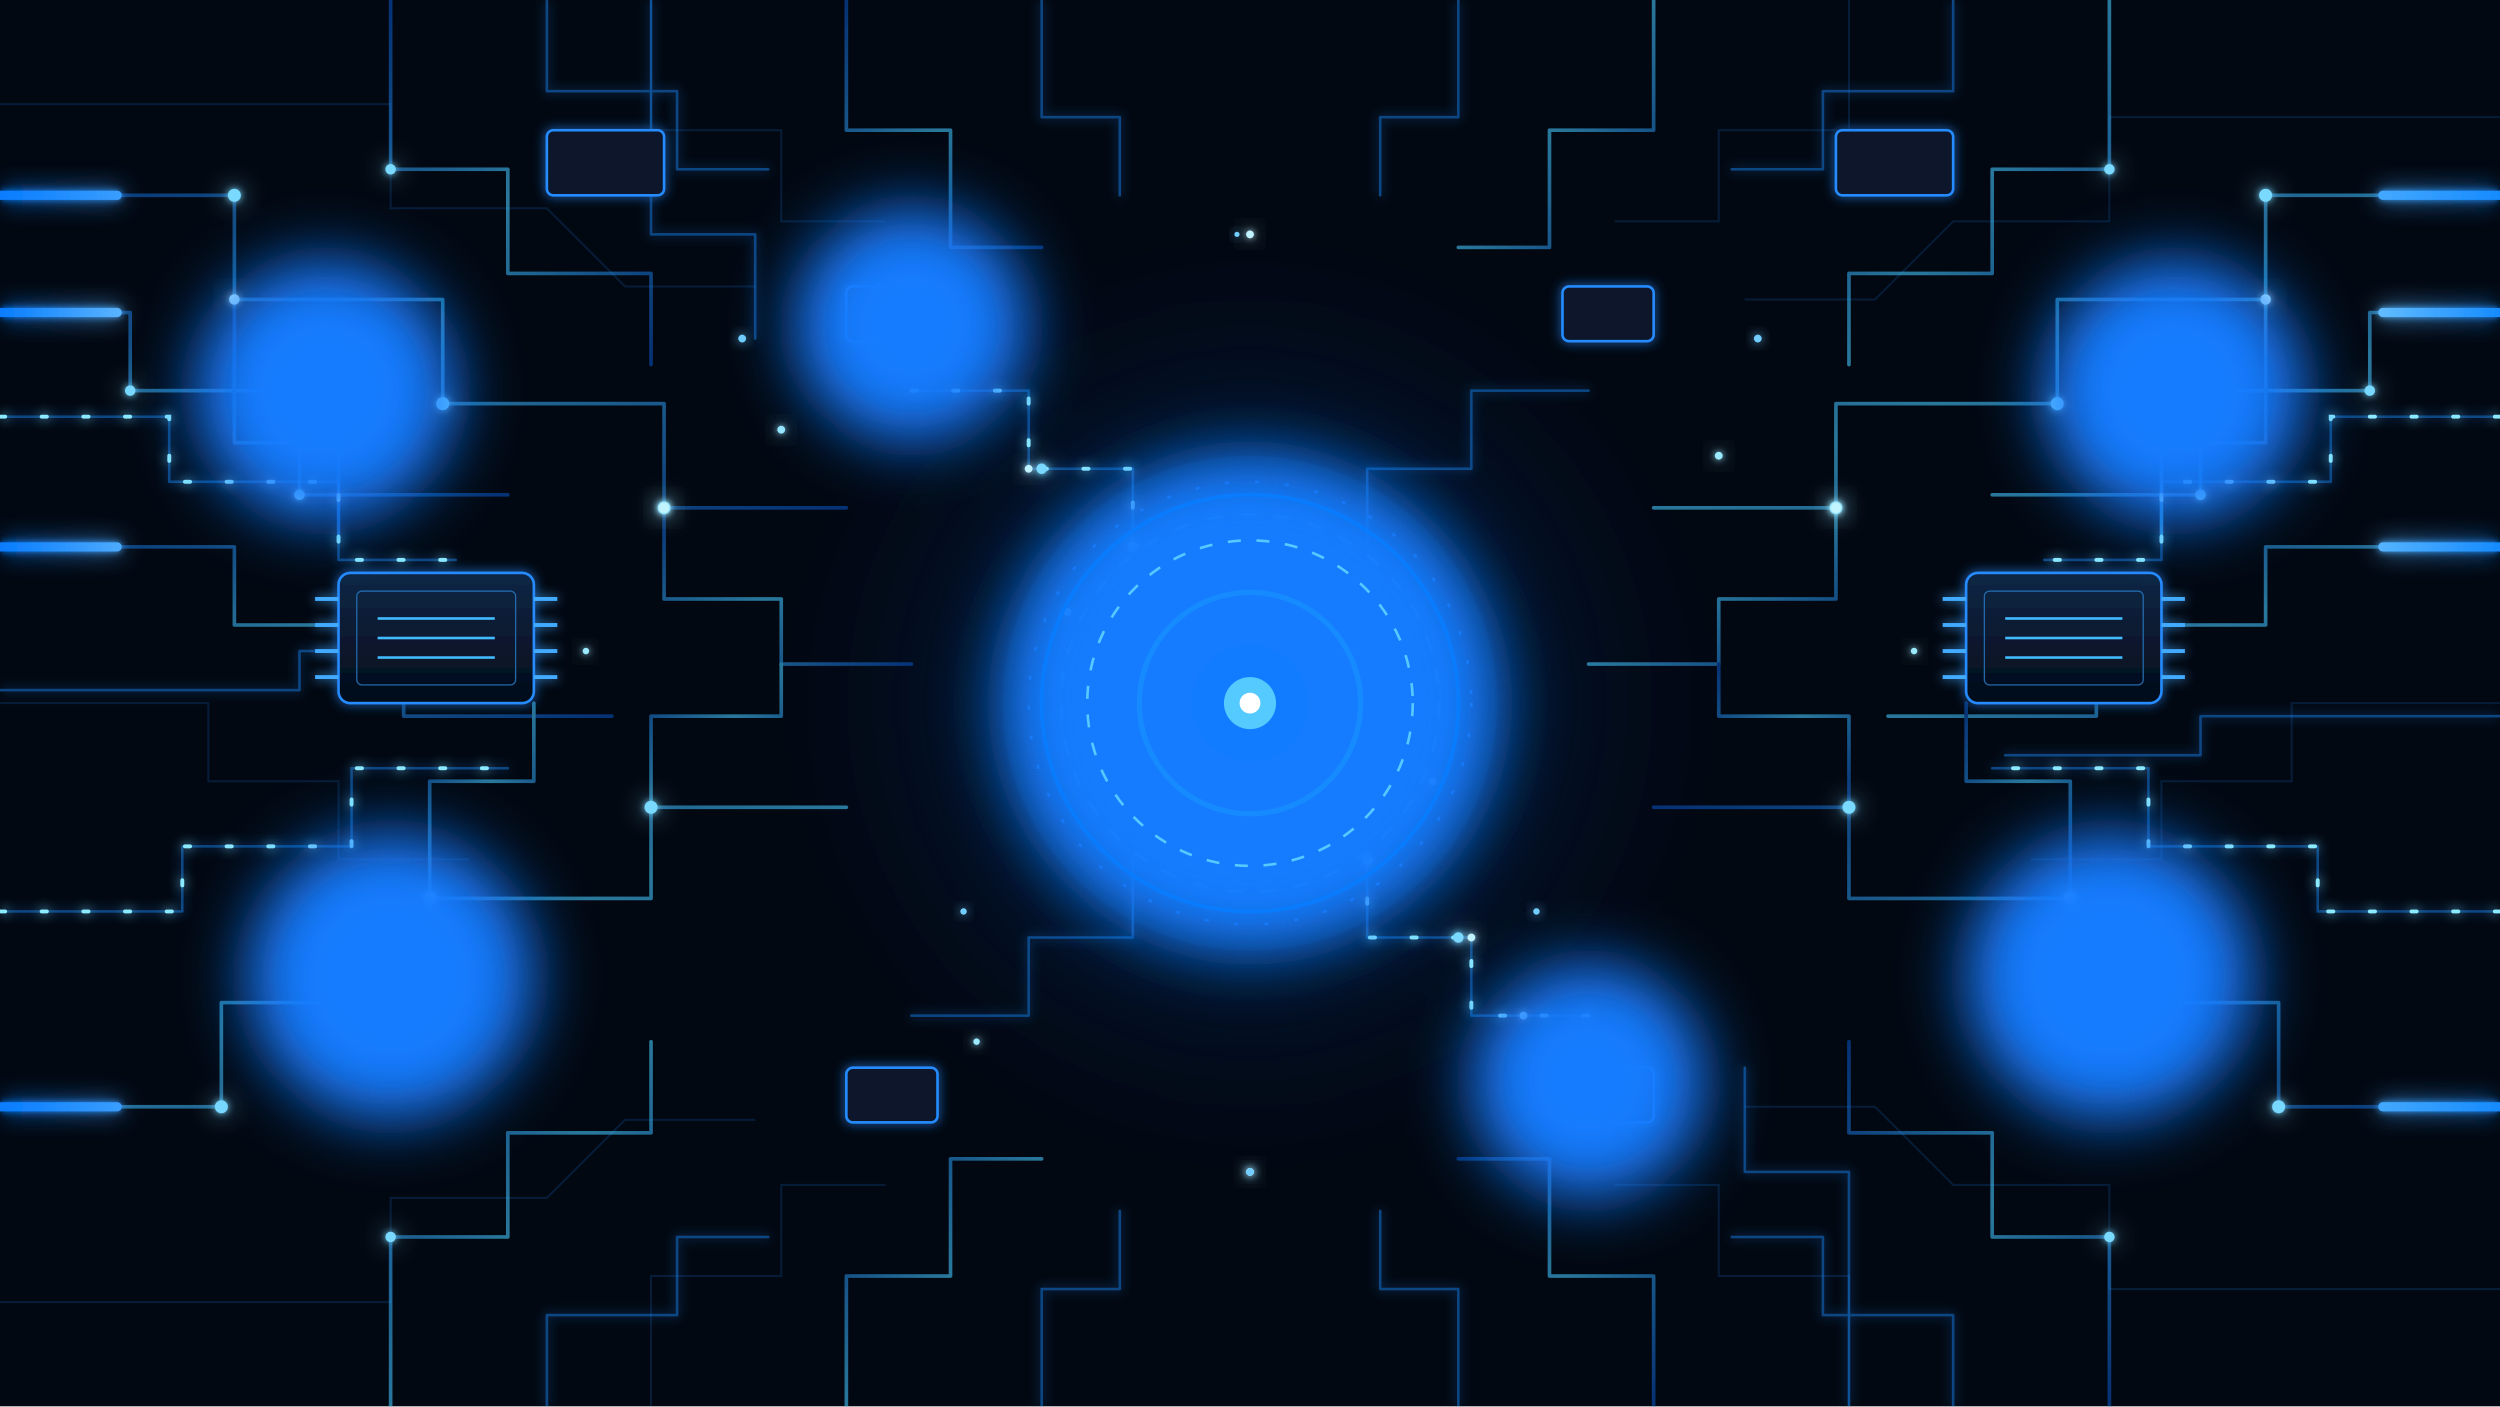
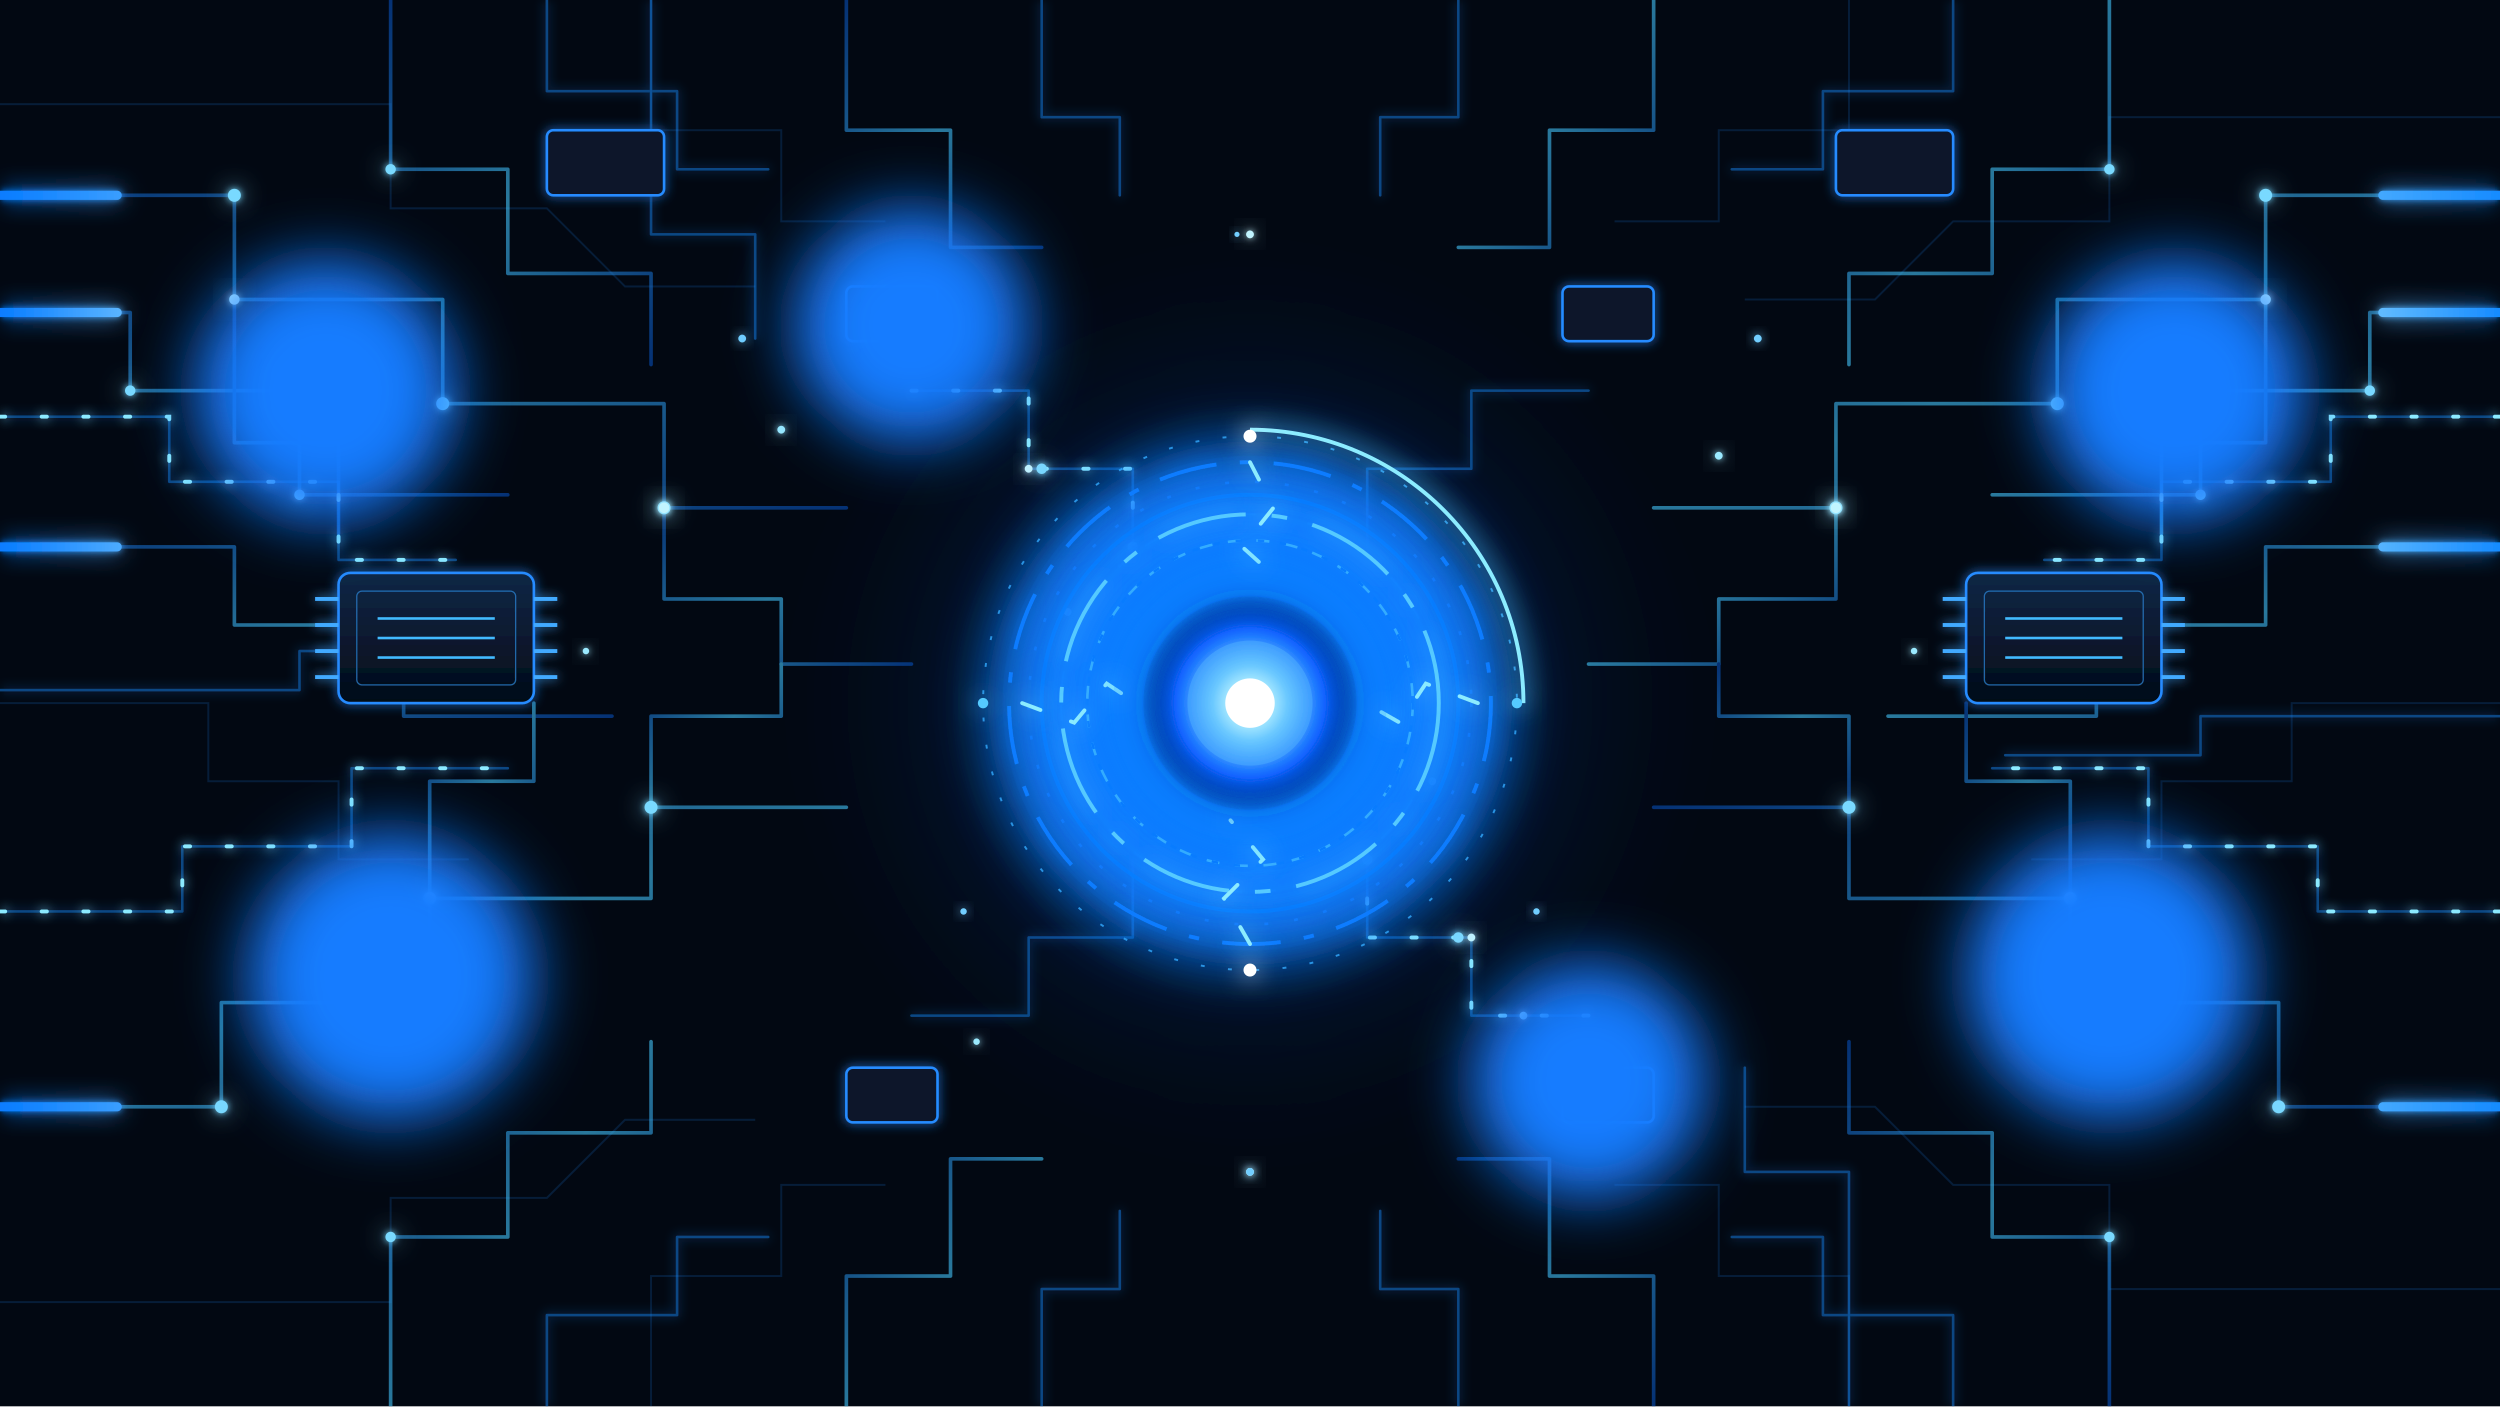
<svg xmlns="http://www.w3.org/2000/svg" viewBox="0 0 1920 1080" preserveAspectRatio="xMidYMid slice">
  <defs>
    <linearGradient id="trace" x1="0" y1="0" x2="1" y2="1">
      <stop offset="0" stop-color="#0750bb" />
      <stop offset=".5" stop-color="#45caff" />
      <stop offset="1" stop-color="#0750bb" />
    </linearGradient>
    <linearGradient id="brightTrace" x1="0" y1="0" x2="1" y2="0">
      <stop offset="0" stop-color="#087cff" />
      <stop offset=".5" stop-color="#b5f2ff" />
      <stop offset="1" stop-color="#168bff" />
    </linearGradient>
    <radialGradient id="coreGradient">
      <stop offset="0" stop-color="#b9f4ff" stop-opacity=".9" />
      <stop offset=".2" stop-color="#168bff" stop-opacity=".5" />
      <stop offset=".55" stop-color="#0750bb" stop-opacity=".16" />
      <stop offset="1" stop-color="#0750bb" stop-opacity="0" />
    </radialGradient>
    <linearGradient id="chip" x2="0" y2="1">
      <stop stop-color="#102746" />
      <stop offset="1" stop-color="#030b18" />
    </linearGradient>
    <filter id="glow" x="-100%" y="-100%" width="300%" height="300%">
      <feGaussianBlur stdDeviation="4" result="blur" />
      <feMerge>
        <feMergeNode in="blur" />
        <feMergeNode in="SourceGraphic" />
      </feMerge>
    </filter>
    <filter id="strongGlow" x="-150%" y="-150%" width="400%" height="400%">
      <feGaussianBlur stdDeviation="9" result="blur1" />
      <feGaussianBlur in="SourceGraphic" stdDeviation="3" result="blur2" />
      <feMerge>
        <feMergeNode in="blur1" />
        <feMergeNode in="blur2" />
        <feMergeNode in="SourceGraphic" />
      </feMerge>
    </filter>
    <filter id="softGlow" x="-100%" y="-100%" width="300%" height="300%">
      <feGaussianBlur stdDeviation="24" />
    </filter>
    <filter id="coreGlow" x="-200%" y="-200%" width="500%" height="500%">
      <feGaussianBlur stdDeviation="35" />
    </filter>
    <radialGradient id="coreLight">
      <stop offset="0" stop-color="#d9faff" stop-opacity=".8" />
      <stop offset=".25" stop-color="#35aaff" stop-opacity=".3" />
      <stop offset="1" stop-color="#087cff" stop-opacity="0" />
    </radialGradient>
  </defs>
  <style>
    /* CIRCUITOS PRINCIPALES */
    .circuit-flow {
      fill: none;
      stroke: url(#trace);
      stroke-width: 2.8;
      stroke-linecap: round;
      stroke-linejoin: round;
      opacity: .58;
    }

    .circuit-bright {
      fill: none;
      stroke: #168bff;
      stroke-width: 2;
      stroke-linecap: round;
      stroke-linejoin: round;
      opacity: .48;
      filter: url(#glow);
    }

    /* PULSOS DE ENERGÍA */
    .energy-pulse {
      fill: none;
      stroke: url(#brightTrace);
      stroke-width: 7;
      stroke-linecap: round;
      stroke-dasharray: 90 910;
      stroke-dashoffset: 1000;
      filter: url(#strongGlow);
      animation: energyFlow 5s linear infinite;
    }

    .energy-pulse-fast {
      fill: none;
      stroke: #8ceaff;
      stroke-width: 3;
      stroke-linecap: round;
      stroke-dasharray: 4 28;
      filter: url(#glow);
      animation: fastFlow 2.5s linear infinite;
    }

    @keyframes energyFlow {
      0% {
        stroke-dashoffset: 1000;
        opacity: 0;
      }
      10% { opacity: 1; }
      80% { opacity: 1; }
      100% {
        stroke-dashoffset: -1000;
        opacity: 0;
      }
    }

    @keyframes fastFlow {
      to { stroke-dashoffset: -128; }
    }

    /* NÚCLEO CENTRAL */
    .core-aura {
      transform-box: fill-box;
      transform-origin: center;
      animation: corePulse 6s ease-in-out infinite;
    }

    .core-ring {
      fill: none;
      stroke: #38baff;
      stroke-width: 1.8;
      opacity: .4;
      transform-box: fill-box;
      transform-origin: center;
      animation: ringPulse 8s ease-in-out infinite;
    }

    @keyframes corePulse {
      0%, 100% {
        opacity: .35;
        transform: scale(.85);
      }
      50% {
        opacity: .9;
        transform: scale(1.15);
      }
    }

    @keyframes ringPulse {
      0%, 100% {
        opacity: .2;
        transform: scale(.9);
      }
      50% {
        opacity: .65;
        transform: scale(1.08);
      }
    }

    /* MICROCHIPS */
    .chip-energy {
      animation: chipPulse 4s ease-in-out infinite;
    }

    @keyframes chipPulse {
      0%, 100% {
        opacity: .65;
        filter: brightness(.9);
      }
      50% {
        opacity: 1;
        filter: brightness(1.8);
      }
    }

    /* CONTACTOS */
    .contact-energy {
      animation: contactPulse 2.8s ease-in-out infinite;
    }

    @keyframes contactPulse {
      0%, 100% { opacity: .35; }
      50% { opacity: 1; }
    }

    /* DESTELLOS */
    .flash-point {
      fill: #c1f4ff;
      filter: url(#strongGlow);
      transform-box: fill-box;
      transform-origin: center;
      animation: flashPoint 2.2s ease-in-out infinite;
    }

    @keyframes flashPoint {
      0%, 100% {
        opacity: .12;
        transform: scale(.5);
      }
      45% {
        opacity: 1;
        transform: scale(2.2);
      }
    }

    /* PARTÍCULAS */
    .particle {
      fill: #72ceff;
      filter: url(#glow);
      transform-box: fill-box;
      transform-origin: center;
      animation: particlePulse 4s ease-in-out infinite;
    }

    .floating-particle {
      fill: #9beaff;
      filter: url(#strongGlow);
      animation: floatingLight 6s ease-in-out infinite;
    }

    @keyframes particlePulse {
      0%, 100% {
        opacity: .15;
        transform: scale(.7);
      }
      50% {
        opacity: 1;
        transform: scale(1.6);
      }
    }

    @keyframes floatingLight {
      0%, 100% {
        opacity: .1;
        transform: translateY(0);
      }
      50% {
        opacity: 1;
        transform: translateY(-20px);
      }
    }

    /* LUZ AMBIENTAL */
    .ambient-energy {
      animation: ambientPulse 8s ease-in-out infinite alternate;
    }

    @keyframes ambientPulse {
      0% { opacity: .04; }
      50% { opacity: .22; }
      100% { opacity: .08; }
    }

    @media (prefers-reduced-motion: reduce) {
      *, *::before, *::after {
        animation: none !important;
      }
    }
  </style>
  <rect width="1920" height="1080" fill="#020812" />
  <g class="core-aura">
    <circle cx="960" cy="540" r="330" fill="url(#coreGradient)" filter="url(#coreGlow)" />
    <circle cx="960" cy="540" r="220" fill="url(#coreLight)" filter="url(#softGlow)" />
  </g>
  <g fill="none" stroke="#1675d5" opacity=".2" stroke-width="1.5">
    <path d="M0 80H300V160H420L480 220H580" />
    <path d="M1920 90H1620V170H1500L1440 230H1340" />
    <path d="M0 1000H300V920H420L480 860H580" />
    <path d="M1920 990H1620V910H1500L1440 850H1340" />
    <path d="M500 0V100H600V170H680" />
    <path d="M1420 0V100H1320V170H1240" />
    <path d="M500 1080V980H600V910H680" />
    <path d="M1420 1080V980H1320V910H1240" />
    <path d="M0 540H160V600H260V660H360" />
    <path d="M1920 540H1760V600H1660V660H1560" />
  </g>
  <g class="circuit-flow">
    <path id="p1" pathLength="1000" d="M0 150H180V230H340V310H510V390H650" />
    <path id="p2" pathLength="1000" d="M0 240H100V300H230V380H390" />
    <path id="p3" pathLength="1000" d="M0 420H180V480H310V550H470" />
    <path id="p4" pathLength="1000" d="M0 850H170V770H330V690H500V620H650" />
    <path id="p5" pathLength="1000" d="M1920 150H1740V230H1580V310H1410V390H1270" />
    <path id="p6" pathLength="1000" d="M1920 240H1820V300H1690V380H1530" />
    <path id="p7" pathLength="1000" d="M1920 420H1740V480H1610V550H1450" />
    <path id="p8" pathLength="1000" d="M1920 850H1750V770H1590V690H1420V620H1270" />
    <path d="M300 0V130H390V210H500V280" />
    <path d="M1620 0V130H1530V210H1420V280" />
    <path d="M300 1080V950H390V870H500V800" />
    <path d="M1620 1080V950H1530V870H1420V800" />
    <path d="M650 0V100H730V190H800" />
    <path d="M1270 0V100H1190V190H1120" />
    <path d="M650 1080V980H730V890H800" />
    <path d="M1270 1080V980H1190V890H1120" />
    <path d="M180 230V340H260V410" />
    <path d="M1740 230V340H1660V410" />
    <path d="M330 690V600H410V540" />
    <path d="M1590 690V600H1510V540" />
    <path d="M510 390V460H600V510H700" />
    <path d="M1410 390V460H1320V510H1220" />
    <path d="M500 620V550H600V510" />
    <path d="M1420 620V550H1320V510" />
  </g>
  <g class="circuit-bright">
    <path d="M0 320H130V370H260V430H350" />
    <path d="M1920 320H1790V370H1660V430H1570" />
    <path d="M0 700H140V650H270V590H390" />
    <path d="M1920 700H1780V650H1650V590H1530" />
    <path d="M420 0V70H520V130H590" />
    <path d="M1500 0V70H1400V130H1330" />
    <path d="M420 1080V1010H520V950H590" />
    <path d="M1500 1080V1010H1400V950H1330" />
    <path d="M800 0V90H860V150" />
    <path d="M1120 0V90H1060V150" />
    <path d="M800 1080V990H860V930" />
    <path d="M1120 1080V990H1060V930" />
    <path d="M700 300H790V360H870V420" />
    <path d="M1220 300H1130V360H1050V420" />
    <path d="M700 780H790V720H870V660" />
    <path d="M1220 780H1130V720H1050V660" />
    <path d="M0 530H230V500H380" />
    <path d="M1920 550H1690V580H1540" />
    <path d="M500 0V180H580V260" />
    <path d="M1420 1080V900H1340V820" />
  </g>
  <g>
    <use href="#p1" class="energy-pulse" />
    <use href="#p2" class="energy-pulse" style="animation-delay:-1.2s" />
    <use href="#p3" class="energy-pulse" style="animation-delay:-2.4s" />
    <use href="#p4" class="energy-pulse" style="animation-delay:-3.6s" />
    <use href="#p5" class="energy-pulse" style="animation-delay:-.8s" />
    <use href="#p6" class="energy-pulse" style="animation-delay:-2s" />
    <use href="#p7" class="energy-pulse" style="animation-delay:-3.2s" />
    <use href="#p8" class="energy-pulse" style="animation-delay:-4.4s" />
  </g>
  <g class="energy-pulse-fast">
    <path d="M0 320H130V370H260V430H350" />
    <path d="M1920 320H1790V370H1660V430H1570" />
    <path d="M0 700H140V650H270V590H390" />
    <path d="M1920 700H1780V650H1650V590H1530" />
    <path d="M700 300H790V360H870V420" />
    <path d="M1220 780H1130V720H1050V660" />
  </g>
  <g class="core-aura">
    <circle cx="960" cy="540" r="180" fill="url(#coreLight)" opacity=".9" />
    <circle cx="960" cy="540" r="115" fill="none" stroke="#168bff" stroke-width="3" opacity=".8" filter="url(#glow)" />
    <circle cx="960" cy="540" r="145" fill="none" stroke="#55caff" stroke-width="2" stroke-dasharray="12 14" filter="url(#glow)" />
    <circle cx="960" cy="540" r="170" fill="none" stroke="#087cff" stroke-width="2" stroke-dasharray="3 20" opacity=".8" />
    <circle cx="960" cy="540" r="65" fill="#087cff" opacity=".12" filter="url(#coreGlow)" />
    <circle cx="960" cy="540" r="34" fill="url(#coreLight)" filter="url(#strongGlow)" />
    <circle cx="960" cy="540" r="12" fill="#b9f4ff" filter="url(#strongGlow)" />
    <circle cx="960" cy="540" r="5" fill="#ffffff" />
  </g>
  <g class="chip-energy" filter="url(#glow)">
    <g transform="translate(260 440)">
      <rect width="150" height="100" rx="9" fill="url(#chip)" stroke="#258bff" stroke-width="2" />
      <rect x="14" y="14" width="122" height="72" rx="4" fill="none" stroke="#287cc8" opacity=".8" />
      <path d="M30 35H120M30 50H120M30 65H120" stroke="#42baff" stroke-width="2" />
      <path d="M-18 20H0M-18 40H0M-18 60H0M-18 80H0                M150 20H168M150 40H168M150 60H168M150 80H168" stroke="#42aaff" stroke-width="3" />
    </g>
    <g transform="translate(1510 440)">
      <rect width="150" height="100" rx="9" fill="url(#chip)" stroke="#258bff" stroke-width="2" />
      <rect x="14" y="14" width="122" height="72" rx="4" fill="none" stroke="#287cc8" opacity=".8" />
      <path d="M30 35H120M30 50H120M30 65H120" stroke="#42baff" stroke-width="2" />
      <path d="M-18 20H0M-18 40H0M-18 60H0M-18 80H0                M150 20H168M150 40H168M150 60H168M150 80H168" stroke="#42aaff" stroke-width="3" />
    </g>
  </g>
  <g fill="#07172b" stroke="#258bff" stroke-width="2" filter="url(#glow)">
    <rect x="650" y="220" width="70" height="42" rx="5" />
    <rect x="1200" y="220" width="70" height="42" rx="5" />
    <rect x="650" y="820" width="70" height="42" rx="5" />
    <rect x="1200" y="820" width="70" height="42" rx="5" />
    <rect x="420" y="100" width="90" height="50" rx="5" />
    <rect x="1410" y="100" width="90" height="50" rx="5" />
  </g>
  <g class="contact-energy" fill="#79d9ff" filter="url(#strongGlow)">
    <circle cx="180" cy="150" r="5" />
    <circle cx="340" cy="310" r="5" />
    <circle cx="510" cy="390" r="5" />
    <circle cx="100" cy="300" r="4" />
    <circle cx="230" cy="380" r="4" />
    <circle cx="170" cy="850" r="5" />
    <circle cx="330" cy="690" r="5" />
    <circle cx="500" cy="620" r="5" />
    <circle cx="1740" cy="150" r="5" />
    <circle cx="1580" cy="310" r="5" />
    <circle cx="1410" cy="390" r="5" />
    <circle cx="1820" cy="300" r="4" />
    <circle cx="1690" cy="380" r="4" />
    <circle cx="1750" cy="850" r="5" />
    <circle cx="1590" cy="690" r="5" />
    <circle cx="1420" cy="620" r="5" />
    <circle cx="300" cy="130" r="4" />
    <circle cx="1620" cy="130" r="4" />
    <circle cx="300" cy="950" r="4" />
    <circle cx="1620" cy="950" r="4" />
    <circle cx="800" cy="360" r="4" />
    <circle cx="1120" cy="720" r="4" />
    <circle cx="870" cy="420" r="4" />
    <circle cx="1050" cy="660" r="4" />
  </g>
  <g>
    <circle class="flash-point" cx="180" cy="230" r="4" />
    <circle class="flash-point" cx="510" cy="390" r="4" style="animation-delay:-1s" />
    <circle class="flash-point" cx="330" cy="690" r="4" style="animation-delay:-1.5s" />
    <circle class="flash-point" cx="1740" cy="230" r="4" style="animation-delay:-.7s" />
    <circle class="flash-point" cx="1410" cy="390" r="4" style="animation-delay:-1.8s" />
    <circle class="flash-point" cx="1590" cy="690" r="4" style="animation-delay:-.4s" />
    <circle class="flash-point" cx="960" cy="180" r="3" style="animation-delay:-1.2s" />
    <circle class="flash-point" cx="960" cy="900" r="3" style="animation-delay:-2s" />
    <circle class="flash-point" cx="790" cy="360" r="3" style="animation-delay:-.8s" />
    <circle class="flash-point" cx="1130" cy="720" r="3" style="animation-delay:-1.7s" />
  </g>
  <g>
    <circle class="particle" cx="570" cy="260" r="3" />
    <circle class="particle" cx="1350" cy="260" r="3" style="animation-delay:-1.5s" />
    <circle class="particle" cx="740" cy="700" r="2.5" style="animation-delay:-2.5s" />
    <circle class="particle" cx="1180" cy="700" r="2.5" style="animation-delay:-.8s" />
    <circle class="particle" cx="950" cy="180" r="2" style="animation-delay:-3s" />
    <circle class="particle" cx="960" cy="900" r="3" style="animation-delay:-1s" />
    <circle class="particle" cx="820" cy="470" r="3" style="animation-delay:-2s" />
    <circle class="particle" cx="1100" cy="600" r="3" style="animation-delay:-.5s" />
  </g>
  <g>
    <circle class="floating-particle" cx="600" cy="330" r="3" />
    <circle class="floating-particle" cx="1320" cy="350" r="3" style="animation-delay:-2s" />
    <circle class="floating-particle" cx="750" cy="800" r="2.5" style="animation-delay:-1s" />
    <circle class="floating-particle" cx="1170" cy="780" r="3" style="animation-delay:-3s" />
    <circle class="floating-particle" cx="450" cy="500" r="2.5" style="animation-delay:-2.5s" />
    <circle class="floating-particle" cx="1470" cy="500" r="2.5" style="animation-delay:-1.5s" />
  </g>
  <g class="ambient-energy" fill="#147bff" filter="url(#softGlow)">
    <circle cx="250" cy="300" r="100" />
    <circle cx="1670" cy="300" r="100" />
    <circle cx="300" cy="750" r="110" />
    <circle cx="1620" cy="750" r="110" />
    <circle cx="960" cy="540" r="190" />
    <circle cx="700" cy="250" r="90" />
    <circle cx="1220" cy="830" r="90" />
  </g>
  <g>
    <circle cx="960" cy="540" r="190" fill="#087cff" opacity="0.08" />
    <circle cx="960" cy="540" r="160" fill="none" stroke="#087cff" stroke-width="3" opacity="0.9" />
    <circle cx="960" cy="540" r="125" fill="none" stroke="#55caff" stroke-width="2" stroke-dasharray="10 12" />
    <circle cx="960" cy="540" r="85" fill="none" stroke="#168bff" stroke-width="4" />
    <circle cx="960" cy="540" r="45" fill="#087cff" opacity="0.35" />
    <circle cx="960" cy="540" r="20" fill="#55caff" />
    <circle cx="960" cy="540" r="8" fill="#ffffff" />
  </g>
+   <defs>
+     <radialGradient id="energySphere">
+       <stop offset="0%" stop-color="#ffffff" />
+       <stop offset="12%" stop-color="#a8f4ff" />
+       <stop offset="35%" stop-color="#32aaff" />
+       <stop offset="70%" stop-color="#075cff" />
+       <stop offset="100%" stop-color="#001b55" stop-opacity="0.1" />
+     </radialGradient>
+     <radialGradient id="energyAura">
+       <stop offset="0%" stop-color="#168bff" stop-opacity=".65" />
+       <stop offset="55%" stop-color="#087cff" stop-opacity=".2" />
+       <stop offset="100%" stop-color="#087cff" stop-opacity="0" />
+     </radialGradient>
+     <filter id="energyGlow" x="-100%" y="-100%" width="300%" height="300%">
+       <feGaussianBlur stdDeviation="9" result="blur" />
+       <feMerge>
+         <feMergeNode in="blur" />
+         <feMergeNode in="SourceGraphic" />
+       </feMerge>
+     </filter>
+     <filter id="energyStrongGlow" x="-150%" y="-150%" width="400%" height="400%">
+       <feGaussianBlur stdDeviation="20" result="blur" />
+       <feMerge>
+         <feMergeNode in="blur" />
+         <feMergeNode in="SourceGraphic" />
+       </feMerge>
+     </filter>
+   </defs>
+   <style>
+     .energy-outer-ring {
+         transform-origin: 960px 540px;
+         animation: outerRotate 24s linear infinite;
+     }
+ 
+     .energy-inner-ring {
+         transform-origin: 960px 540px;
+         animation: innerRotate 12s linear infinite;
+     }
+ 
+     .energy-sphere {
+         transform-origin: 960px 540px;
+         animation: spherePulse 3s ease-in-out infinite;
+     }
+ 
+     .energy-electric {
+         stroke-dasharray: 15 25;
+         animation: electricFlow 2s linear infinite;
+     }
+ 
+     .energy-core-particles {
+         transform-origin: 960px 540px;
+         animation: particleRotate 8s linear infinite;
+     }
+ 
+     @keyframes outerRotate {
+         to { transform: rotate(360deg); }
+     }
+ 
+     @keyframes innerRotate {
+         to { transform: rotate(-360deg); }
+     }
+ 
+     @keyframes spherePulse {
+         0%, 100% { transform: scale(.92); opacity: .85; }
+         50% { transform: scale(1.08); opacity: 1; }
+     }
+ 
+     @keyframes electricFlow {
+         to { stroke-dashoffset: -80; }
+     }
+ 
+     @keyframes particleRotate {
+         to { transform: rotate(360deg); }
+     }
+ </style>
+   <g id="aether-energy-core">
+     <circle cx="960" cy="540" r="230" fill="url(#energyAura)" filter="url(#energyStrongGlow)" />
+     <g class="energy-outer-ring" fill="none">
+       <circle cx="960" cy="540" r="185" stroke="#087cff" stroke-width="3" stroke-dasharray="45 18 8 18" filter="url(#energyGlow)" />
+       <circle cx="960" cy="540" r="205" stroke="#32aaff" stroke-width="1.5" stroke-dasharray="3 18" opacity=".8" />
+       <path d="M 960 330 A 210 210 0 0 1 1170 540" stroke="#8cecff" stroke-width="3" filter="url(#energyGlow)" />
+     </g>
+     <g class="energy-inner-ring" fill="none">
+       <circle cx="960" cy="540" r="145" stroke="#55caff" stroke-width="3" stroke-dasharray="70 20 12 20" filter="url(#energyGlow)" />
+       <circle cx="960" cy="540" r="125" stroke="#087cff" stroke-width="2" stroke-dasharray="5 12" />
+     </g>
+     <g class="energy-electric" fill="none" stroke="#8cecff" stroke-width="3" stroke-linecap="round" filter="url(#energyGlow)">
+       <path d="M 960 355 L 978 390 L 954 420 L 985 448" />
+       <path d="M 1135 540 L 1095 525 L 1075 555 L 1040 535" />
+       <path d="M 960 725 L 940 690 L 970 660 L 945 630" />
+       <path d="M 785 540 L 825 555 L 850 525 L 880 545" />
+     </g>
+     <g class="energy-core-particles" filter="url(#energyGlow)">
+       <circle cx="960" cy="335" r="5" fill="#ffffff" />
+       <circle cx="1165" cy="540" r="4" fill="#55caff" />
+       <circle cx="960" cy="745" r="5" fill="#ffffff" />
+       <circle cx="755" cy="540" r="4" fill="#55caff" />
+     </g>
+     <g class="energy-sphere">
+       <circle cx="960" cy="540" r="105" fill="#087cff" opacity=".25" filter="url(#energyStrongGlow)" />
+       <circle cx="960" cy="540" r="82" fill="url(#energySphere)" filter="url(#energyGlow)" />
+       <circle cx="960" cy="540" r="48" fill="#8cecff" opacity=".3" filter="url(#energyGlow)" />
+       <circle cx="960" cy="540" r="19" fill="#ffffff" filter="url(#energyStrongGlow)" />
+       <circle cx="960" cy="540" r="7" fill="#ffffff" />
+     </g>
+   </g>
</svg>
